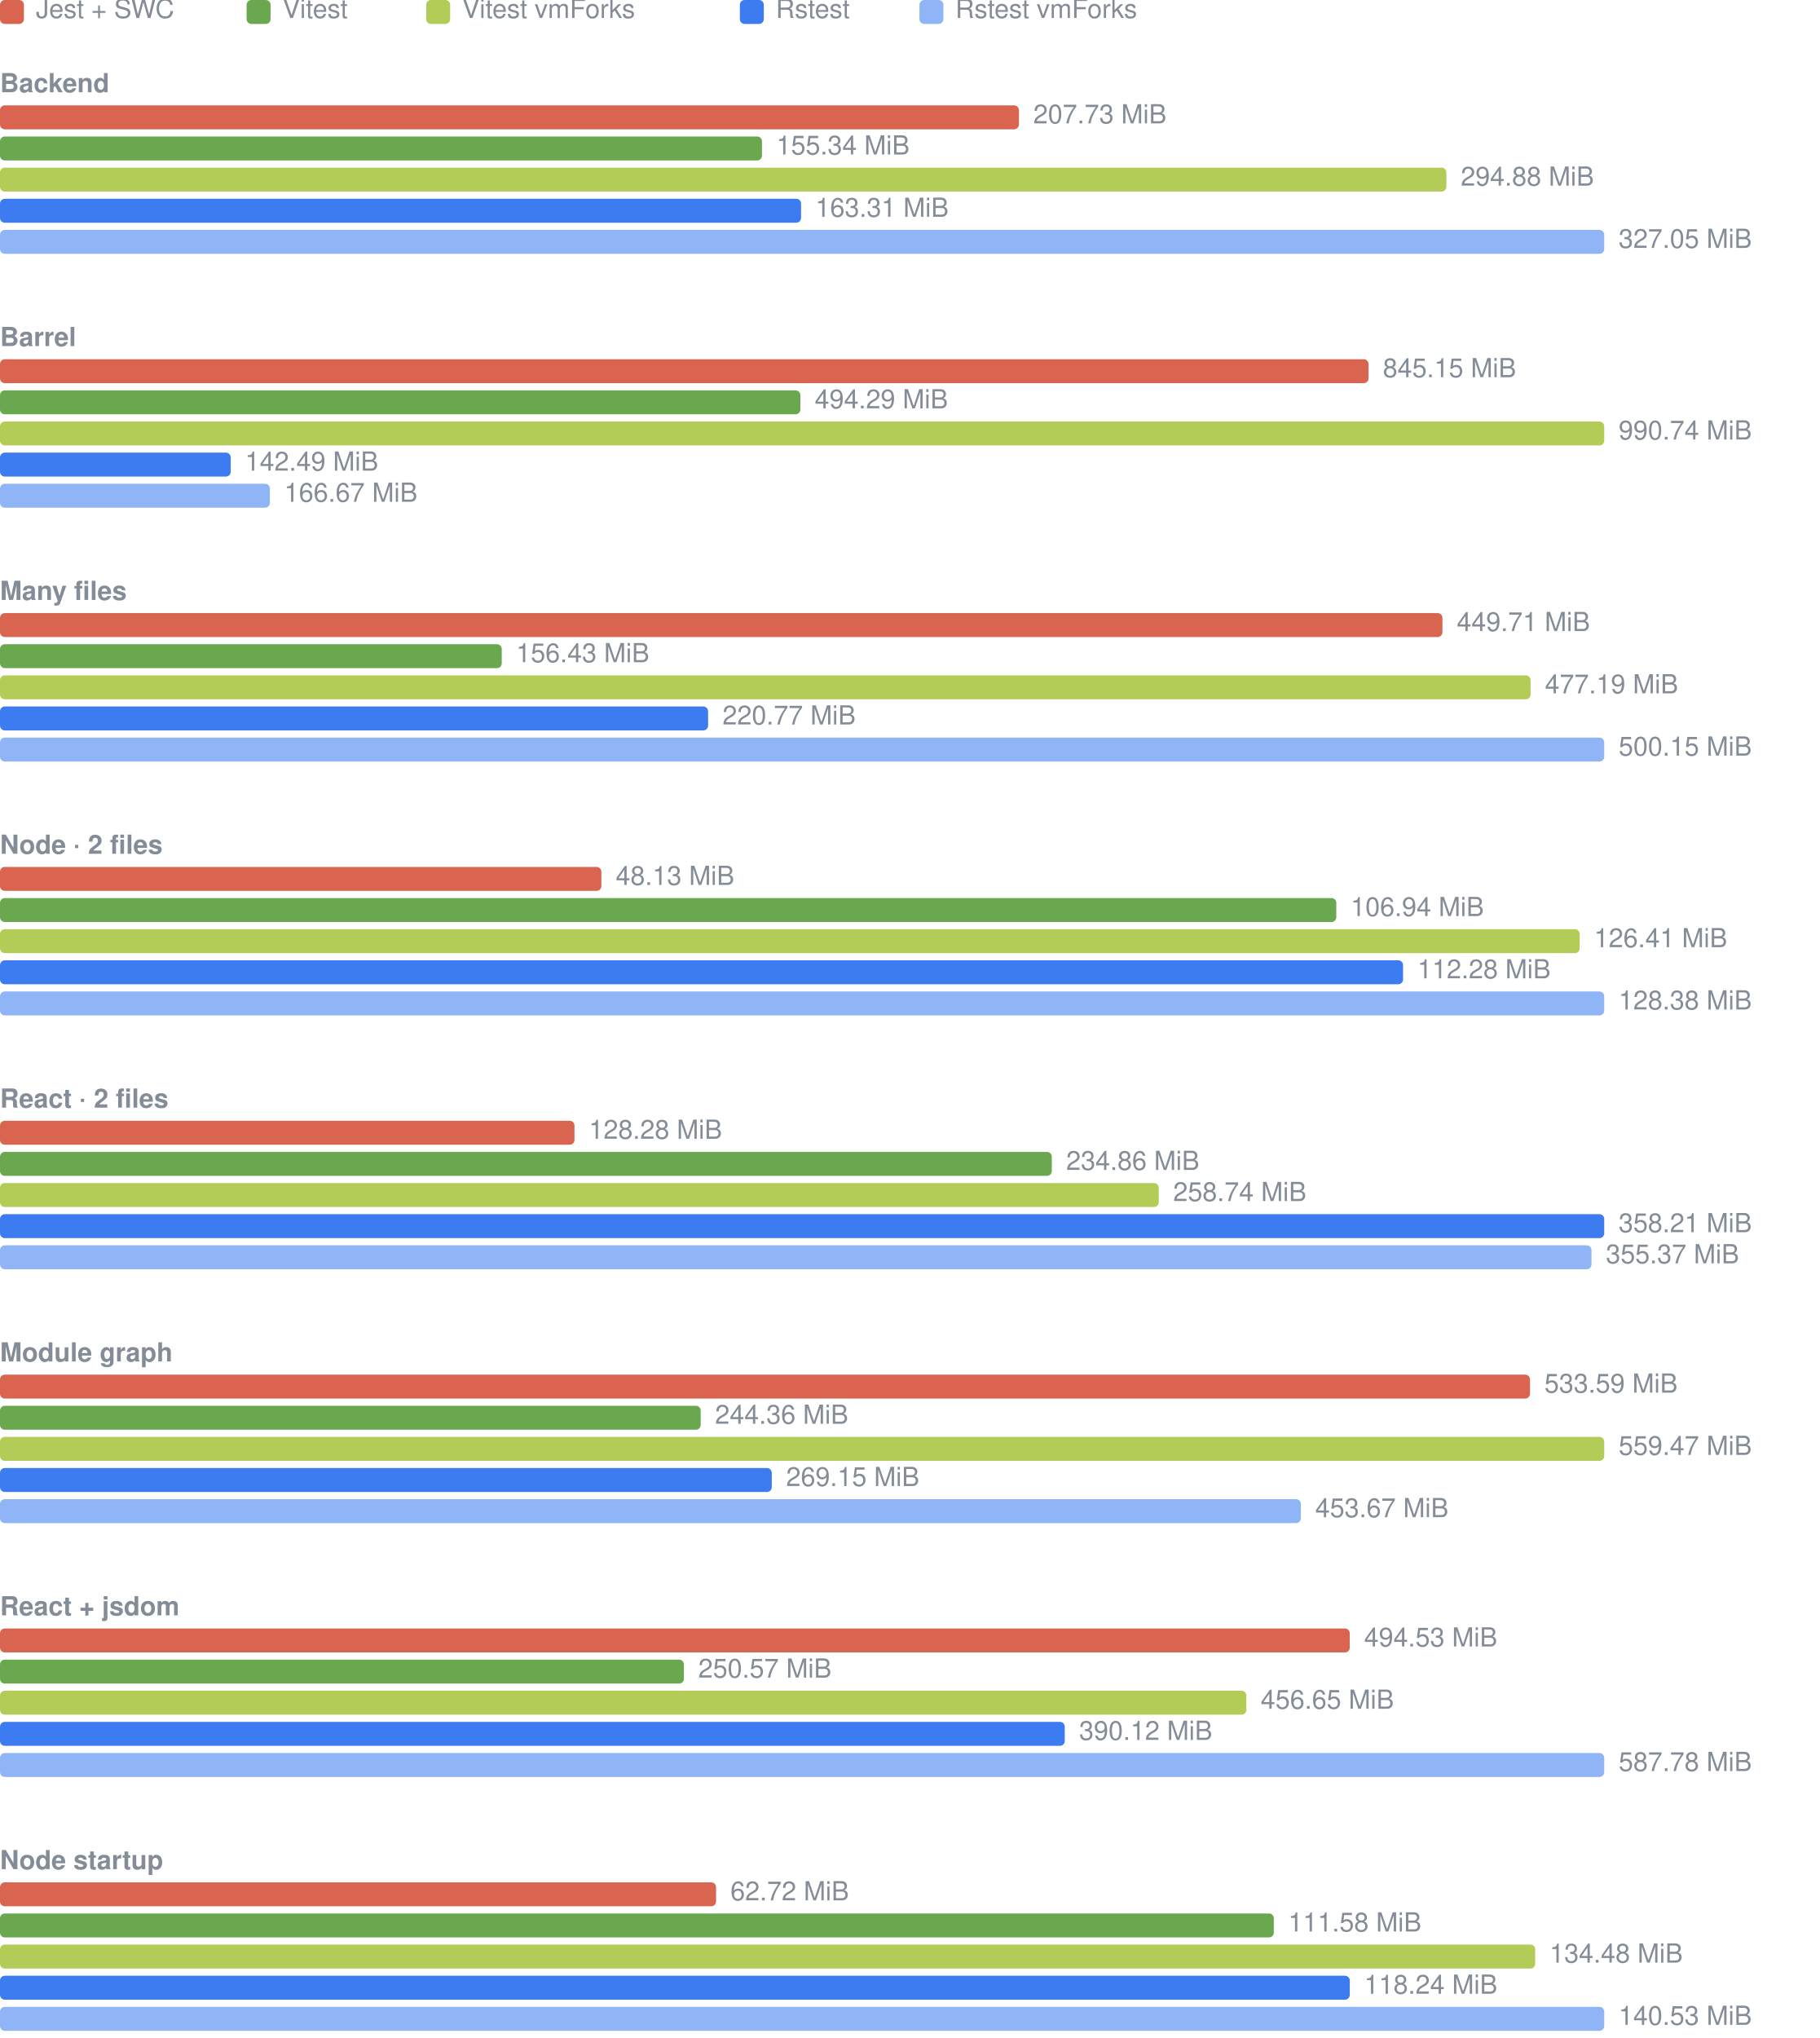
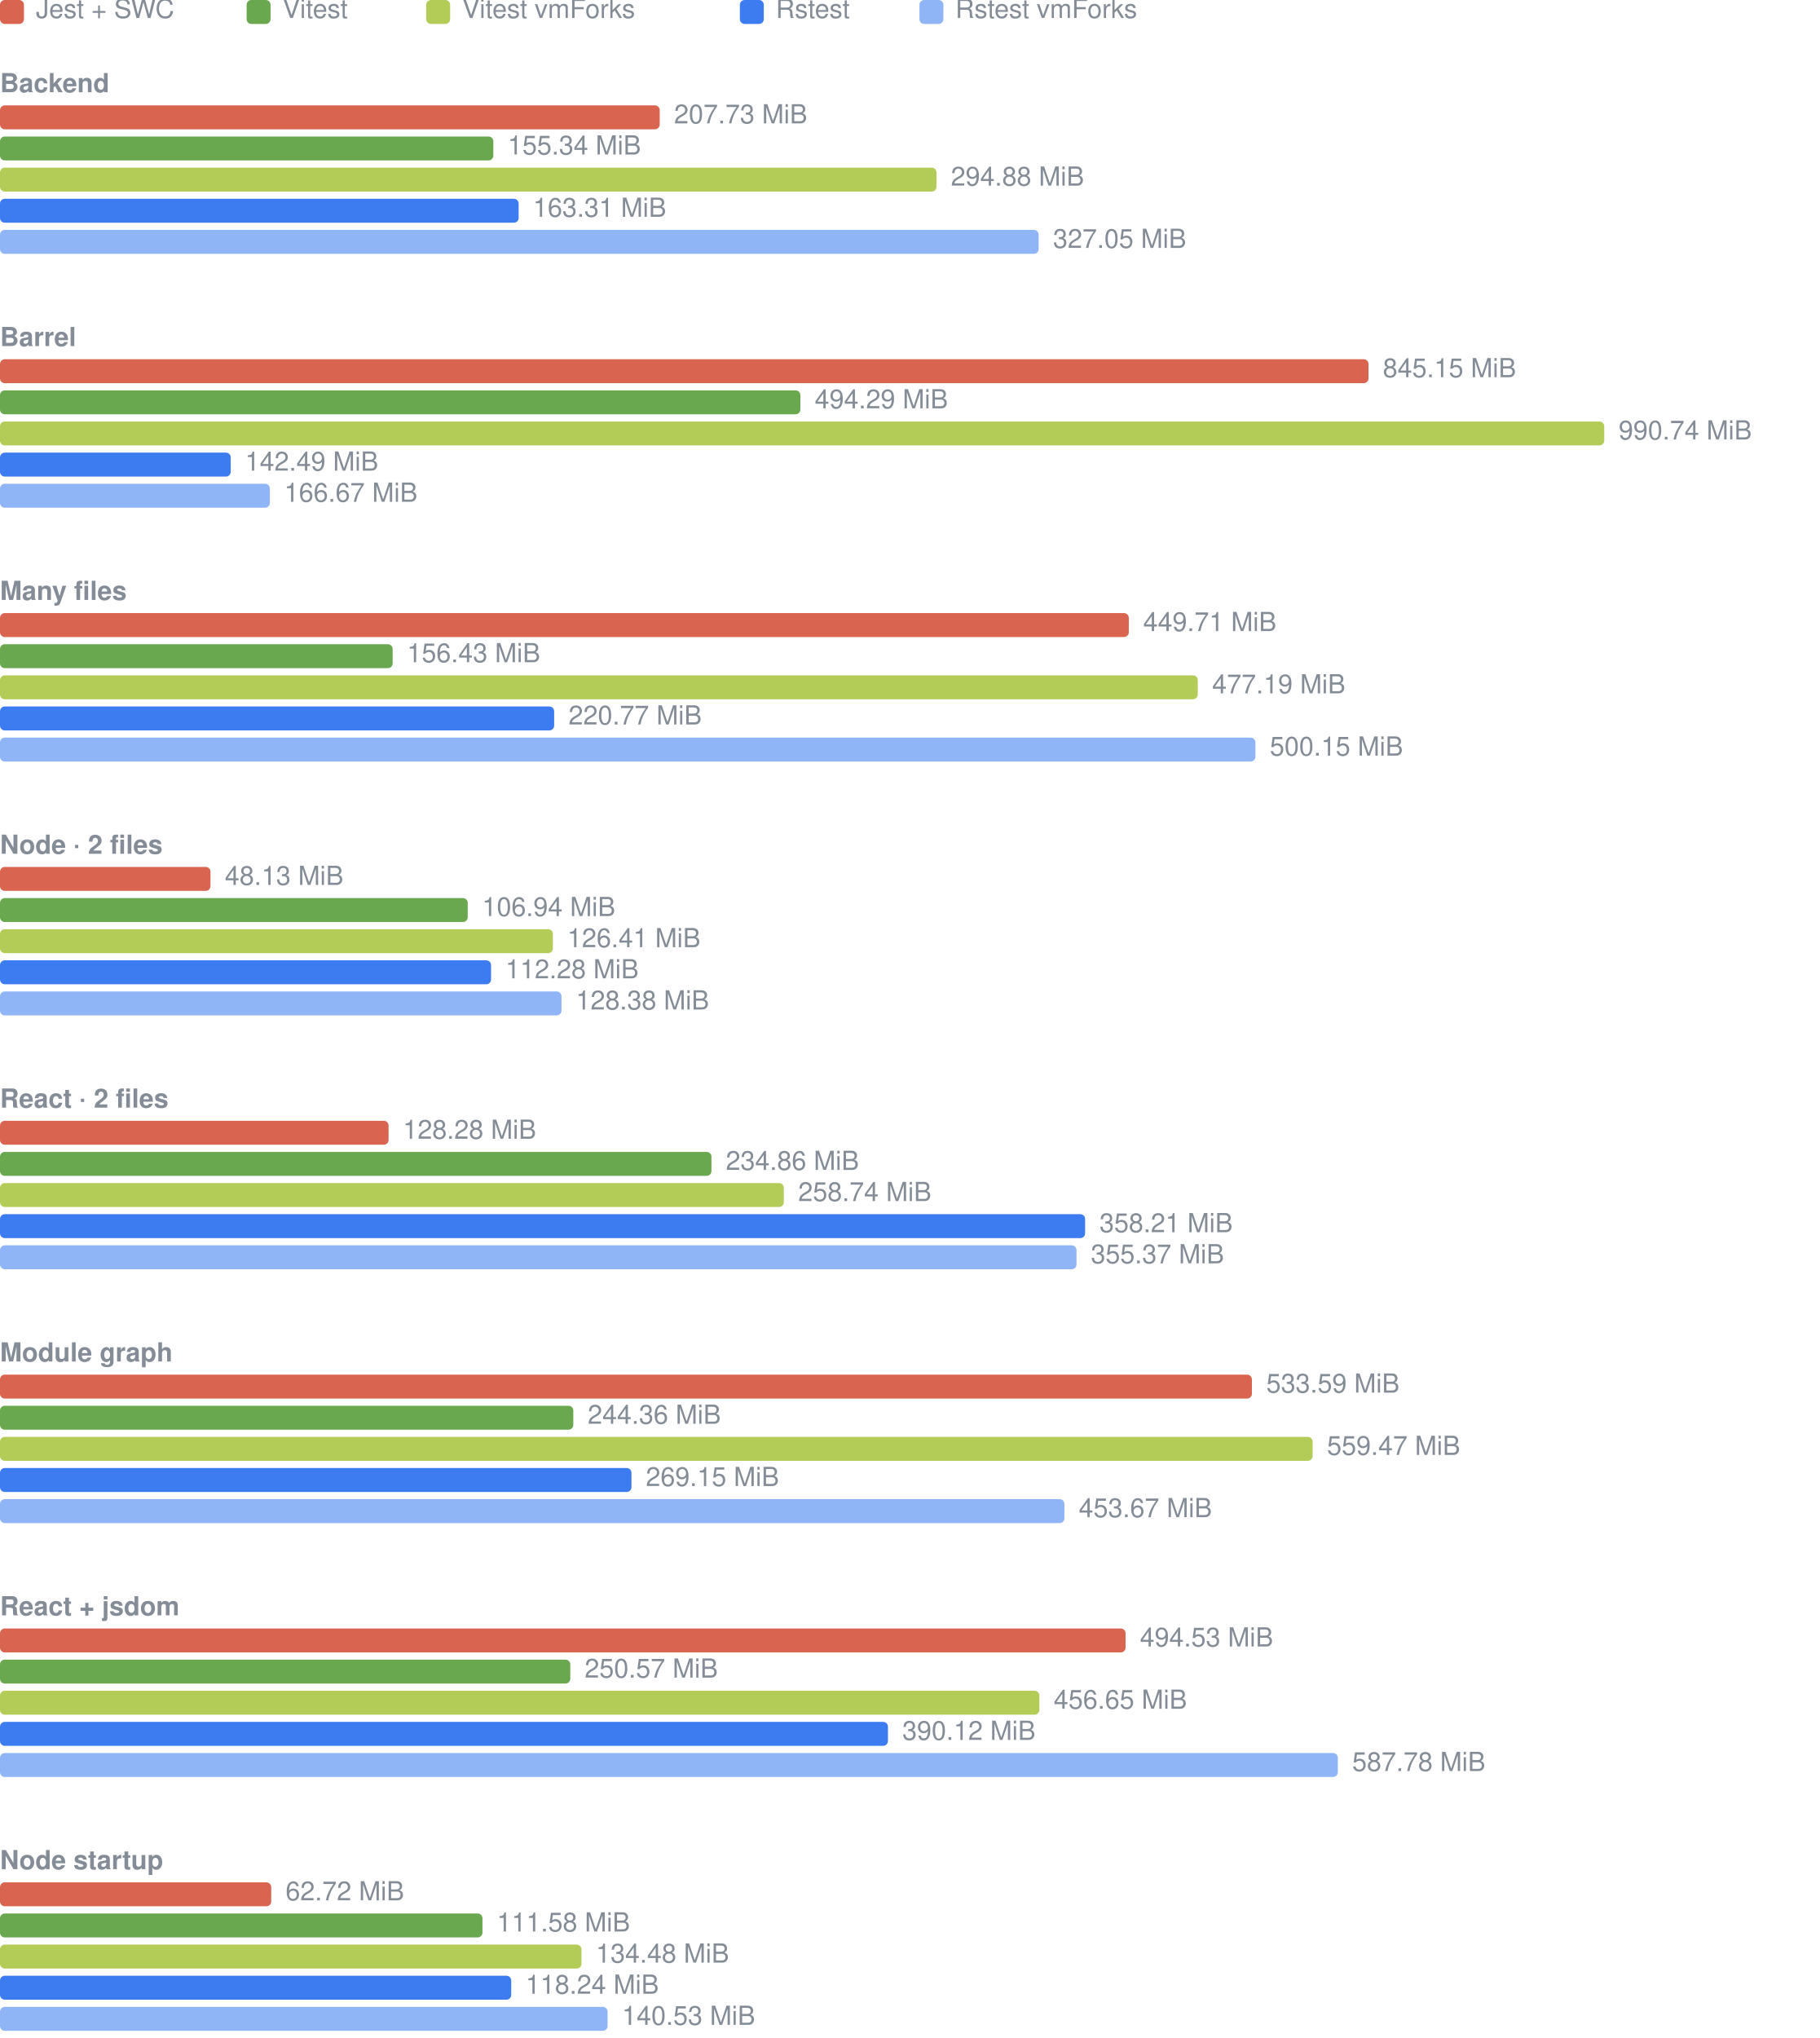
<svg xmlns="http://www.w3.org/2000/svg" width="760" height="851" viewBox="0 0 760 851" role="img" aria-label="Warm cache memory (MiB, process-tree footprint peak), median per case">
  <rect x="0" y="0" width="10" height="10" rx="2" fill="#d9644f" />
  <text x="15" y="5" dominant-baseline="central" fill="#848d97" font-family="-apple-system, 'Segoe UI', Helvetica, Arial, sans-serif" font-size="11">Jest + SWC</text>
  <rect x="103" y="0" width="10" height="10" rx="2" fill="#6aa84f" />
  <text x="118" y="5" dominant-baseline="central" fill="#848d97" font-family="-apple-system, 'Segoe UI', Helvetica, Arial, sans-serif" font-size="11">Vitest</text>
  <rect x="178" y="0" width="10" height="10" rx="2" fill="#b3cc57" />
  <text x="193" y="5" dominant-baseline="central" fill="#848d97" font-family="-apple-system, 'Segoe UI', Helvetica, Arial, sans-serif" font-size="11">Vitest vmForks</text>
  <rect x="309" y="0" width="10" height="10" rx="2" fill="#3d7bf0" />
  <text x="324" y="5" dominant-baseline="central" fill="#848d97" font-family="-apple-system, 'Segoe UI', Helvetica, Arial, sans-serif" font-size="11">Rstest</text>
  <rect x="384" y="0" width="10" height="10" rx="2" fill="#8fb5f7" />
  <text x="399" y="5" dominant-baseline="central" fill="#848d97" font-family="-apple-system, 'Segoe UI', Helvetica, Arial, sans-serif" font-size="11">Rstest vmForks</text>
  <text x="0" y="36" dominant-baseline="central" fill="#848d97" font-weight="600" font-family="-apple-system, 'Segoe UI', Helvetica, Arial, sans-serif" font-size="11">Backend</text>
-   <rect x="0" y="44" width="425.54" height="10" rx="2" fill="#d9644f" />
-   <text x="431.54" y="49" dominant-baseline="central" fill="#848d97" font-family="-apple-system, 'Segoe UI', Helvetica, Arial, sans-serif" font-size="11">207.73 MiB</text>
-   <rect x="0" y="57" width="318.24" height="10" rx="2" fill="#6aa84f" />
-   <text x="324.24" y="62" dominant-baseline="central" fill="#848d97" font-family="-apple-system, 'Segoe UI', Helvetica, Arial, sans-serif" font-size="11">155.34 MiB</text>
-   <rect x="0" y="70" width="604.08" height="10" rx="2" fill="#b3cc57" />
-   <text x="610.08" y="75" dominant-baseline="central" fill="#848d97" font-family="-apple-system, 'Segoe UI', Helvetica, Arial, sans-serif" font-size="11">294.88 MiB</text>
-   <rect x="0" y="83" width="334.56" height="10" rx="2" fill="#3d7bf0" />
-   <text x="340.56" y="88" dominant-baseline="central" fill="#848d97" font-family="-apple-system, 'Segoe UI', Helvetica, Arial, sans-serif" font-size="11">163.31 MiB</text>
-   <rect x="0" y="96" width="670.00" height="10" rx="2" fill="#8fb5f7" />
-   <text x="676.00" y="101" dominant-baseline="central" fill="#848d97" font-family="-apple-system, 'Segoe UI', Helvetica, Arial, sans-serif" font-size="11">327.05 MiB</text>
+   <rect x="0" y="44" width="275.52" height="10" rx="2" fill="#d9644f" />
+   <text x="281.52" y="49" dominant-baseline="central" fill="#848d97" font-family="-apple-system, 'Segoe UI', Helvetica, Arial, sans-serif" font-size="11">207.73 MiB</text>
+   <rect x="0" y="57" width="206.04" height="10" rx="2" fill="#6aa84f" />
+   <text x="212.04" y="62" dominant-baseline="central" fill="#848d97" font-family="-apple-system, 'Segoe UI', Helvetica, Arial, sans-serif" font-size="11">155.34 MiB</text>
+   <rect x="0" y="70" width="391.12" height="10" rx="2" fill="#b3cc57" />
+   <text x="397.12" y="75" dominant-baseline="central" fill="#848d97" font-family="-apple-system, 'Segoe UI', Helvetica, Arial, sans-serif" font-size="11">294.88 MiB</text>
+   <rect x="0" y="83" width="216.61" height="10" rx="2" fill="#3d7bf0" />
+   <text x="222.61" y="88" dominant-baseline="central" fill="#848d97" font-family="-apple-system, 'Segoe UI', Helvetica, Arial, sans-serif" font-size="11">163.31 MiB</text>
+   <rect x="0" y="96" width="433.79" height="10" rx="2" fill="#8fb5f7" />
+   <text x="439.79" y="101" dominant-baseline="central" fill="#848d97" font-family="-apple-system, 'Segoe UI', Helvetica, Arial, sans-serif" font-size="11">327.05 MiB</text>
  <text x="0" y="142" dominant-baseline="central" fill="#848d97" font-weight="600" font-family="-apple-system, 'Segoe UI', Helvetica, Arial, sans-serif" font-size="11">Barrel</text>
  <rect x="0" y="150" width="571.55" height="10" rx="2" fill="#d9644f" />
  <text x="577.55" y="155" dominant-baseline="central" fill="#848d97" font-family="-apple-system, 'Segoe UI', Helvetica, Arial, sans-serif" font-size="11">845.15 MiB</text>
  <rect x="0" y="163" width="334.27" height="10" rx="2" fill="#6aa84f" />
  <text x="340.27" y="168" dominant-baseline="central" fill="#848d97" font-family="-apple-system, 'Segoe UI', Helvetica, Arial, sans-serif" font-size="11">494.29 MiB</text>
  <rect x="0" y="176" width="670.00" height="10" rx="2" fill="#b3cc57" />
  <text x="676.00" y="181" dominant-baseline="central" fill="#848d97" font-family="-apple-system, 'Segoe UI', Helvetica, Arial, sans-serif" font-size="11">990.74 MiB</text>
  <rect x="0" y="189" width="96.36" height="10" rx="2" fill="#3d7bf0" />
  <text x="102.36" y="194" dominant-baseline="central" fill="#848d97" font-family="-apple-system, 'Segoe UI', Helvetica, Arial, sans-serif" font-size="11">142.49 MiB</text>
  <rect x="0" y="202" width="112.71" height="10" rx="2" fill="#8fb5f7" />
  <text x="118.71" y="207" dominant-baseline="central" fill="#848d97" font-family="-apple-system, 'Segoe UI', Helvetica, Arial, sans-serif" font-size="11">166.67 MiB</text>
  <text x="0" y="248" dominant-baseline="central" fill="#848d97" font-weight="600" font-family="-apple-system, 'Segoe UI', Helvetica, Arial, sans-serif" font-size="11">Many files</text>
-   <rect x="0" y="256" width="602.42" height="10" rx="2" fill="#d9644f" />
-   <text x="608.42" y="261" dominant-baseline="central" fill="#848d97" font-family="-apple-system, 'Segoe UI', Helvetica, Arial, sans-serif" font-size="11">449.71 MiB</text>
-   <rect x="0" y="269" width="209.55" height="10" rx="2" fill="#6aa84f" />
-   <text x="215.55" y="274" dominant-baseline="central" fill="#848d97" font-family="-apple-system, 'Segoe UI', Helvetica, Arial, sans-serif" font-size="11">156.43 MiB</text>
-   <rect x="0" y="282" width="639.24" height="10" rx="2" fill="#b3cc57" />
-   <text x="645.24" y="287" dominant-baseline="central" fill="#848d97" font-family="-apple-system, 'Segoe UI', Helvetica, Arial, sans-serif" font-size="11">477.19 MiB</text>
-   <rect x="0" y="295" width="295.74" height="10" rx="2" fill="#3d7bf0" />
-   <text x="301.74" y="300" dominant-baseline="central" fill="#848d97" font-family="-apple-system, 'Segoe UI', Helvetica, Arial, sans-serif" font-size="11">220.77 MiB</text>
-   <rect x="0" y="308" width="670.00" height="10" rx="2" fill="#8fb5f7" />
-   <text x="676.00" y="313" dominant-baseline="central" fill="#848d97" font-family="-apple-system, 'Segoe UI', Helvetica, Arial, sans-serif" font-size="11">500.15 MiB</text>
+   <rect x="0" y="256" width="471.44" height="10" rx="2" fill="#d9644f" />
+   <text x="477.44" y="261" dominant-baseline="central" fill="#848d97" font-family="-apple-system, 'Segoe UI', Helvetica, Arial, sans-serif" font-size="11">449.71 MiB</text>
+   <rect x="0" y="269" width="163.99" height="10" rx="2" fill="#6aa84f" />
+   <text x="169.99" y="274" dominant-baseline="central" fill="#848d97" font-family="-apple-system, 'Segoe UI', Helvetica, Arial, sans-serif" font-size="11">156.43 MiB</text>
+   <rect x="0" y="282" width="500.25" height="10" rx="2" fill="#b3cc57" />
+   <text x="506.25" y="287" dominant-baseline="central" fill="#848d97" font-family="-apple-system, 'Segoe UI', Helvetica, Arial, sans-serif" font-size="11">477.19 MiB</text>
+   <rect x="0" y="295" width="231.44" height="10" rx="2" fill="#3d7bf0" />
+   <text x="237.44" y="300" dominant-baseline="central" fill="#848d97" font-family="-apple-system, 'Segoe UI', Helvetica, Arial, sans-serif" font-size="11">220.77 MiB</text>
+   <rect x="0" y="308" width="524.32" height="10" rx="2" fill="#8fb5f7" />
+   <text x="530.32" y="313" dominant-baseline="central" fill="#848d97" font-family="-apple-system, 'Segoe UI', Helvetica, Arial, sans-serif" font-size="11">500.15 MiB</text>
  <text x="0" y="354" dominant-baseline="central" fill="#848d97" font-weight="600" font-family="-apple-system, 'Segoe UI', Helvetica, Arial, sans-serif" font-size="11">Node · 2 files</text>
-   <rect x="0" y="362" width="251.16" height="10" rx="2" fill="#d9644f" />
-   <text x="257.16" y="367" dominant-baseline="central" fill="#848d97" font-family="-apple-system, 'Segoe UI', Helvetica, Arial, sans-serif" font-size="11">48.13 MiB</text>
-   <rect x="0" y="375" width="558.10" height="10" rx="2" fill="#6aa84f" />
-   <text x="564.10" y="380" dominant-baseline="central" fill="#848d97" font-family="-apple-system, 'Segoe UI', Helvetica, Arial, sans-serif" font-size="11">106.94 MiB</text>
-   <rect x="0" y="388" width="659.74" height="10" rx="2" fill="#b3cc57" />
-   <text x="665.74" y="393" dominant-baseline="central" fill="#848d97" font-family="-apple-system, 'Segoe UI', Helvetica, Arial, sans-serif" font-size="11">126.41 MiB</text>
-   <rect x="0" y="401" width="585.98" height="10" rx="2" fill="#3d7bf0" />
-   <text x="591.98" y="406" dominant-baseline="central" fill="#848d97" font-family="-apple-system, 'Segoe UI', Helvetica, Arial, sans-serif" font-size="11">112.28 MiB</text>
-   <rect x="0" y="414" width="670.00" height="10" rx="2" fill="#8fb5f7" />
-   <text x="676.00" y="419" dominant-baseline="central" fill="#848d97" font-family="-apple-system, 'Segoe UI', Helvetica, Arial, sans-serif" font-size="11">128.38 MiB</text>
+   <rect x="0" y="362" width="87.91" height="10" rx="2" fill="#d9644f" />
+   <text x="93.91" y="367" dominant-baseline="central" fill="#848d97" font-family="-apple-system, 'Segoe UI', Helvetica, Arial, sans-serif" font-size="11">48.13 MiB</text>
+   <rect x="0" y="375" width="195.34" height="10" rx="2" fill="#6aa84f" />
+   <text x="201.34" y="380" dominant-baseline="central" fill="#848d97" font-family="-apple-system, 'Segoe UI', Helvetica, Arial, sans-serif" font-size="11">106.94 MiB</text>
+   <rect x="0" y="388" width="230.91" height="10" rx="2" fill="#b3cc57" />
+   <text x="236.91" y="393" dominant-baseline="central" fill="#848d97" font-family="-apple-system, 'Segoe UI', Helvetica, Arial, sans-serif" font-size="11">126.41 MiB</text>
+   <rect x="0" y="401" width="205.09" height="10" rx="2" fill="#3d7bf0" />
+   <text x="211.09" y="406" dominant-baseline="central" fill="#848d97" font-family="-apple-system, 'Segoe UI', Helvetica, Arial, sans-serif" font-size="11">112.28 MiB</text>
+   <rect x="0" y="414" width="234.50" height="10" rx="2" fill="#8fb5f7" />
+   <text x="240.50" y="419" dominant-baseline="central" fill="#848d97" font-family="-apple-system, 'Segoe UI', Helvetica, Arial, sans-serif" font-size="11">128.38 MiB</text>
  <text x="0" y="460" dominant-baseline="central" fill="#848d97" font-weight="600" font-family="-apple-system, 'Segoe UI', Helvetica, Arial, sans-serif" font-size="11">React · 2 files</text>
-   <rect x="0" y="468" width="239.93" height="10" rx="2" fill="#d9644f" />
-   <text x="245.93" y="473" dominant-baseline="central" fill="#848d97" font-family="-apple-system, 'Segoe UI', Helvetica, Arial, sans-serif" font-size="11">128.28 MiB</text>
-   <rect x="0" y="481" width="439.28" height="10" rx="2" fill="#6aa84f" />
-   <text x="445.28" y="486" dominant-baseline="central" fill="#848d97" font-family="-apple-system, 'Segoe UI', Helvetica, Arial, sans-serif" font-size="11">234.86 MiB</text>
-   <rect x="0" y="494" width="483.96" height="10" rx="2" fill="#b3cc57" />
-   <text x="489.96" y="499" dominant-baseline="central" fill="#848d97" font-family="-apple-system, 'Segoe UI', Helvetica, Arial, sans-serif" font-size="11">258.74 MiB</text>
-   <rect x="0" y="507" width="670.00" height="10" rx="2" fill="#3d7bf0" />
-   <text x="676.00" y="512" dominant-baseline="central" fill="#848d97" font-family="-apple-system, 'Segoe UI', Helvetica, Arial, sans-serif" font-size="11">358.21 MiB</text>
-   <rect x="0" y="520" width="664.68" height="10" rx="2" fill="#8fb5f7" />
-   <text x="670.68" y="525" dominant-baseline="central" fill="#848d97" font-family="-apple-system, 'Segoe UI', Helvetica, Arial, sans-serif" font-size="11">355.37 MiB</text>
+   <rect x="0" y="468" width="162.29" height="10" rx="2" fill="#d9644f" />
+   <text x="168.29" y="473" dominant-baseline="central" fill="#848d97" font-family="-apple-system, 'Segoe UI', Helvetica, Arial, sans-serif" font-size="11">128.28 MiB</text>
+   <rect x="0" y="481" width="297.13" height="10" rx="2" fill="#6aa84f" />
+   <text x="303.13" y="486" dominant-baseline="central" fill="#848d97" font-family="-apple-system, 'Segoe UI', Helvetica, Arial, sans-serif" font-size="11">234.86 MiB</text>
+   <rect x="0" y="494" width="327.35" height="10" rx="2" fill="#b3cc57" />
+   <text x="333.35" y="499" dominant-baseline="central" fill="#848d97" font-family="-apple-system, 'Segoe UI', Helvetica, Arial, sans-serif" font-size="11">258.74 MiB</text>
+   <rect x="0" y="507" width="453.19" height="10" rx="2" fill="#3d7bf0" />
+   <text x="459.19" y="512" dominant-baseline="central" fill="#848d97" font-family="-apple-system, 'Segoe UI', Helvetica, Arial, sans-serif" font-size="11">358.21 MiB</text>
+   <rect x="0" y="520" width="449.59" height="10" rx="2" fill="#8fb5f7" />
+   <text x="455.59" y="525" dominant-baseline="central" fill="#848d97" font-family="-apple-system, 'Segoe UI', Helvetica, Arial, sans-serif" font-size="11">355.37 MiB</text>
  <text x="0" y="566" dominant-baseline="central" fill="#848d97" font-weight="600" font-family="-apple-system, 'Segoe UI', Helvetica, Arial, sans-serif" font-size="11">Module graph</text>
-   <rect x="0" y="574" width="639.00" height="10" rx="2" fill="#d9644f" />
-   <text x="645.00" y="579" dominant-baseline="central" fill="#848d97" font-family="-apple-system, 'Segoe UI', Helvetica, Arial, sans-serif" font-size="11">533.59 MiB</text>
-   <rect x="0" y="587" width="292.64" height="10" rx="2" fill="#6aa84f" />
-   <text x="298.64" y="592" dominant-baseline="central" fill="#848d97" font-family="-apple-system, 'Segoe UI', Helvetica, Arial, sans-serif" font-size="11">244.36 MiB</text>
-   <rect x="0" y="600" width="670.00" height="10" rx="2" fill="#b3cc57" />
-   <text x="676.00" y="605" dominant-baseline="central" fill="#848d97" font-family="-apple-system, 'Segoe UI', Helvetica, Arial, sans-serif" font-size="11">559.47 MiB</text>
-   <rect x="0" y="613" width="322.32" height="10" rx="2" fill="#3d7bf0" />
-   <text x="328.32" y="618" dominant-baseline="central" fill="#848d97" font-family="-apple-system, 'Segoe UI', Helvetica, Arial, sans-serif" font-size="11">269.15 MiB</text>
-   <rect x="0" y="626" width="543.30" height="10" rx="2" fill="#8fb5f7" />
-   <text x="549.30" y="631" dominant-baseline="central" fill="#848d97" font-family="-apple-system, 'Segoe UI', Helvetica, Arial, sans-serif" font-size="11">453.67 MiB</text>
+   <rect x="0" y="574" width="522.85" height="10" rx="2" fill="#d9644f" />
+   <text x="528.85" y="579" dominant-baseline="central" fill="#848d97" font-family="-apple-system, 'Segoe UI', Helvetica, Arial, sans-serif" font-size="11">533.59 MiB</text>
+   <rect x="0" y="587" width="239.44" height="10" rx="2" fill="#6aa84f" />
+   <text x="245.44" y="592" dominant-baseline="central" fill="#848d97" font-family="-apple-system, 'Segoe UI', Helvetica, Arial, sans-serif" font-size="11">244.36 MiB</text>
+   <rect x="0" y="600" width="548.21" height="10" rx="2" fill="#b3cc57" />
+   <text x="554.21" y="605" dominant-baseline="central" fill="#848d97" font-family="-apple-system, 'Segoe UI', Helvetica, Arial, sans-serif" font-size="11">559.47 MiB</text>
+   <rect x="0" y="613" width="263.73" height="10" rx="2" fill="#3d7bf0" />
+   <text x="269.73" y="618" dominant-baseline="central" fill="#848d97" font-family="-apple-system, 'Segoe UI', Helvetica, Arial, sans-serif" font-size="11">269.15 MiB</text>
+   <rect x="0" y="626" width="444.54" height="10" rx="2" fill="#8fb5f7" />
+   <text x="450.54" y="631" dominant-baseline="central" fill="#848d97" font-family="-apple-system, 'Segoe UI', Helvetica, Arial, sans-serif" font-size="11">453.67 MiB</text>
  <text x="0" y="672" dominant-baseline="central" fill="#848d97" font-weight="600" font-family="-apple-system, 'Segoe UI', Helvetica, Arial, sans-serif" font-size="11">React + jsdom</text>
-   <rect x="0" y="680" width="563.71" height="10" rx="2" fill="#d9644f" />
-   <text x="569.71" y="685" dominant-baseline="central" fill="#848d97" font-family="-apple-system, 'Segoe UI', Helvetica, Arial, sans-serif" font-size="11">494.53 MiB</text>
-   <rect x="0" y="693" width="285.62" height="10" rx="2" fill="#6aa84f" />
-   <text x="291.62" y="698" dominant-baseline="central" fill="#848d97" font-family="-apple-system, 'Segoe UI', Helvetica, Arial, sans-serif" font-size="11">250.57 MiB</text>
-   <rect x="0" y="706" width="520.53" height="10" rx="2" fill="#b3cc57" />
-   <text x="526.53" y="711" dominant-baseline="central" fill="#848d97" font-family="-apple-system, 'Segoe UI', Helvetica, Arial, sans-serif" font-size="11">456.65 MiB</text>
-   <rect x="0" y="719" width="444.69" height="10" rx="2" fill="#3d7bf0" />
-   <text x="450.69" y="724" dominant-baseline="central" fill="#848d97" font-family="-apple-system, 'Segoe UI', Helvetica, Arial, sans-serif" font-size="11">390.12 MiB</text>
-   <rect x="0" y="732" width="670.00" height="10" rx="2" fill="#8fb5f7" />
-   <text x="676.00" y="737" dominant-baseline="central" fill="#848d97" font-family="-apple-system, 'Segoe UI', Helvetica, Arial, sans-serif" font-size="11">587.78 MiB</text>
+   <rect x="0" y="680" width="470.09" height="10" rx="2" fill="#d9644f" />
+   <text x="476.09" y="685" dominant-baseline="central" fill="#848d97" font-family="-apple-system, 'Segoe UI', Helvetica, Arial, sans-serif" font-size="11">494.53 MiB</text>
+   <rect x="0" y="693" width="238.18" height="10" rx="2" fill="#6aa84f" />
+   <text x="244.18" y="698" dominant-baseline="central" fill="#848d97" font-family="-apple-system, 'Segoe UI', Helvetica, Arial, sans-serif" font-size="11">250.57 MiB</text>
+   <rect x="0" y="706" width="434.08" height="10" rx="2" fill="#b3cc57" />
+   <text x="440.08" y="711" dominant-baseline="central" fill="#848d97" font-family="-apple-system, 'Segoe UI', Helvetica, Arial, sans-serif" font-size="11">456.65 MiB</text>
+   <rect x="0" y="719" width="370.84" height="10" rx="2" fill="#3d7bf0" />
+   <text x="376.84" y="724" dominant-baseline="central" fill="#848d97" font-family="-apple-system, 'Segoe UI', Helvetica, Arial, sans-serif" font-size="11">390.12 MiB</text>
+   <rect x="0" y="732" width="558.73" height="10" rx="2" fill="#8fb5f7" />
+   <text x="564.73" y="737" dominant-baseline="central" fill="#848d97" font-family="-apple-system, 'Segoe UI', Helvetica, Arial, sans-serif" font-size="11">587.78 MiB</text>
  <text x="0" y="778" dominant-baseline="central" fill="#848d97" font-weight="600" font-family="-apple-system, 'Segoe UI', Helvetica, Arial, sans-serif" font-size="11">Node startup</text>
-   <rect x="0" y="786" width="299.06" height="10" rx="2" fill="#d9644f" />
-   <text x="305.06" y="791" dominant-baseline="central" fill="#848d97" font-family="-apple-system, 'Segoe UI', Helvetica, Arial, sans-serif" font-size="11">62.72 MiB</text>
-   <rect x="0" y="799" width="532.00" height="10" rx="2" fill="#6aa84f" />
-   <text x="538.00" y="804" dominant-baseline="central" fill="#848d97" font-family="-apple-system, 'Segoe UI', Helvetica, Arial, sans-serif" font-size="11">111.58 MiB</text>
-   <rect x="0" y="812" width="641.17" height="10" rx="2" fill="#b3cc57" />
-   <text x="647.17" y="817" dominant-baseline="central" fill="#848d97" font-family="-apple-system, 'Segoe UI', Helvetica, Arial, sans-serif" font-size="11">134.48 MiB</text>
-   <rect x="0" y="825" width="563.73" height="10" rx="2" fill="#3d7bf0" />
-   <text x="569.73" y="830" dominant-baseline="central" fill="#848d97" font-family="-apple-system, 'Segoe UI', Helvetica, Arial, sans-serif" font-size="11">118.24 MiB</text>
-   <rect x="0" y="838" width="670.00" height="10" rx="2" fill="#8fb5f7" />
-   <text x="676.00" y="843" dominant-baseline="central" fill="#848d97" font-family="-apple-system, 'Segoe UI', Helvetica, Arial, sans-serif" font-size="11">140.53 MiB</text>
+   <rect x="0" y="786" width="113.27" height="10" rx="2" fill="#d9644f" />
+   <text x="119.27" y="791" dominant-baseline="central" fill="#848d97" font-family="-apple-system, 'Segoe UI', Helvetica, Arial, sans-serif" font-size="11">62.72 MiB</text>
+   <rect x="0" y="799" width="201.50" height="10" rx="2" fill="#6aa84f" />
+   <text x="207.50" y="804" dominant-baseline="central" fill="#848d97" font-family="-apple-system, 'Segoe UI', Helvetica, Arial, sans-serif" font-size="11">111.58 MiB</text>
+   <rect x="0" y="812" width="242.85" height="10" rx="2" fill="#b3cc57" />
+   <text x="248.85" y="817" dominant-baseline="central" fill="#848d97" font-family="-apple-system, 'Segoe UI', Helvetica, Arial, sans-serif" font-size="11">134.48 MiB</text>
+   <rect x="0" y="825" width="213.51" height="10" rx="2" fill="#3d7bf0" />
+   <text x="219.51" y="830" dominant-baseline="central" fill="#848d97" font-family="-apple-system, 'Segoe UI', Helvetica, Arial, sans-serif" font-size="11">118.24 MiB</text>
+   <rect x="0" y="838" width="253.76" height="10" rx="2" fill="#8fb5f7" />
+   <text x="259.76" y="843" dominant-baseline="central" fill="#848d97" font-family="-apple-system, 'Segoe UI', Helvetica, Arial, sans-serif" font-size="11">140.53 MiB</text>
</svg>
